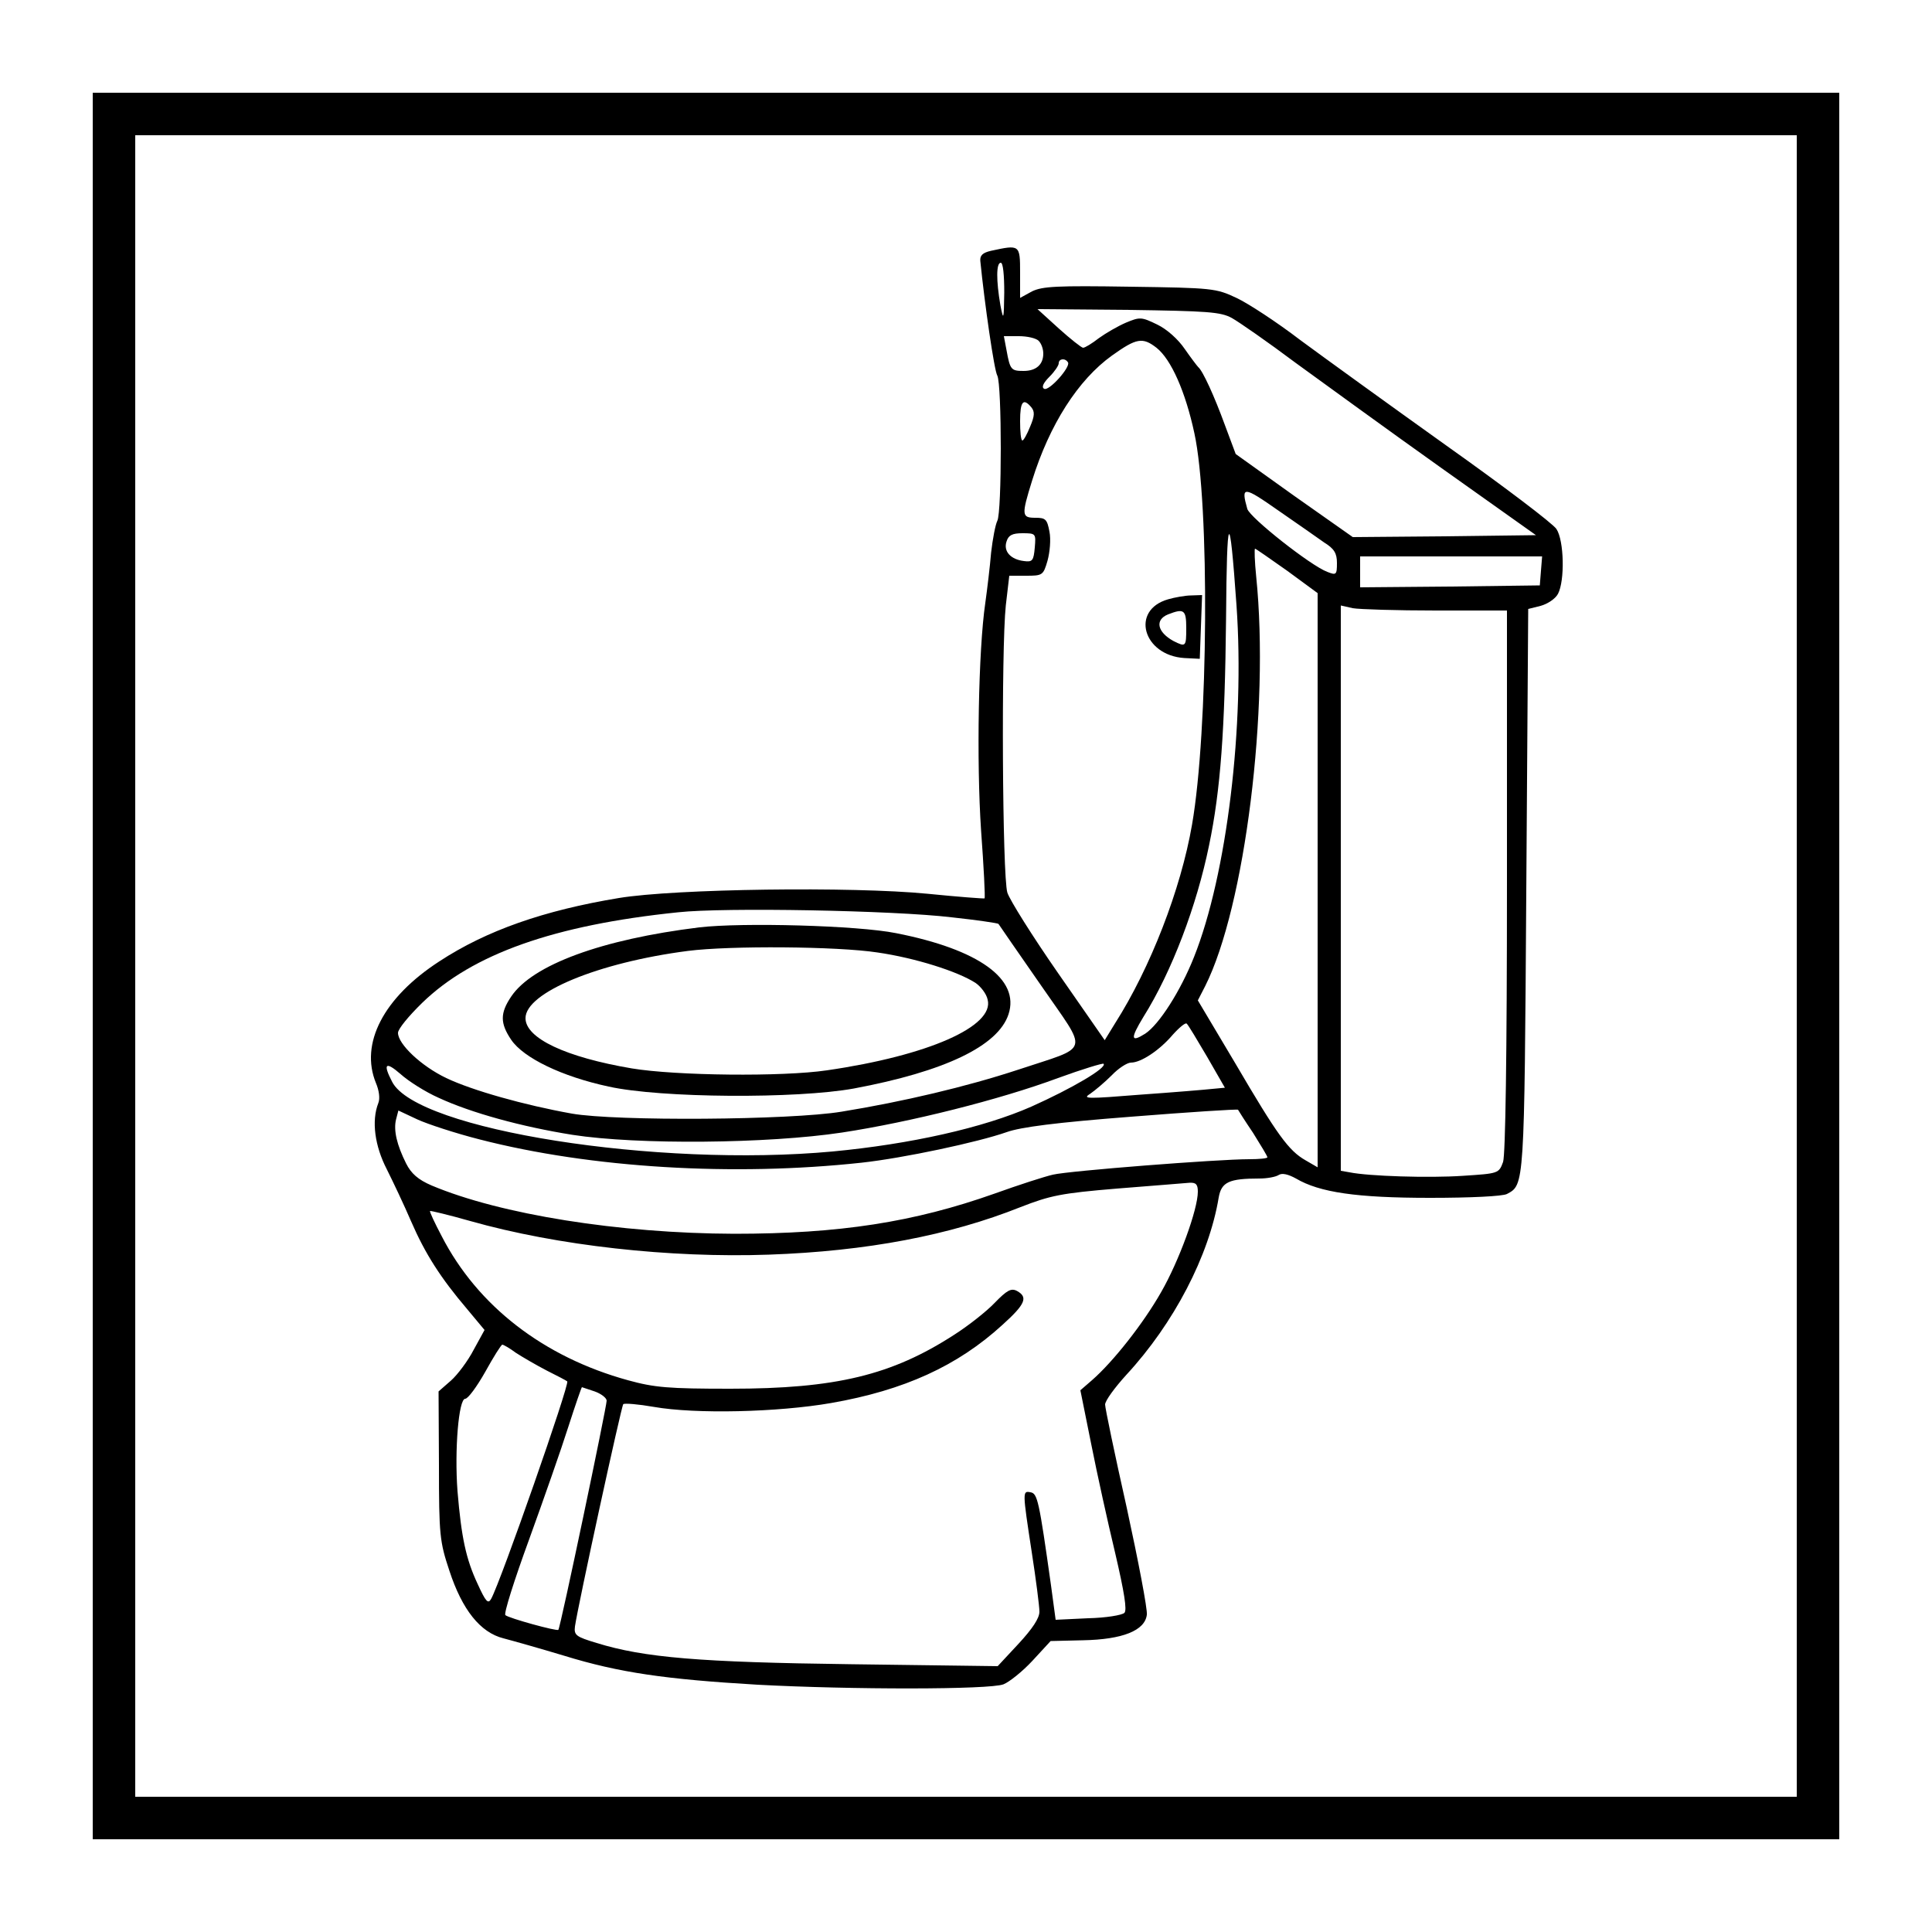
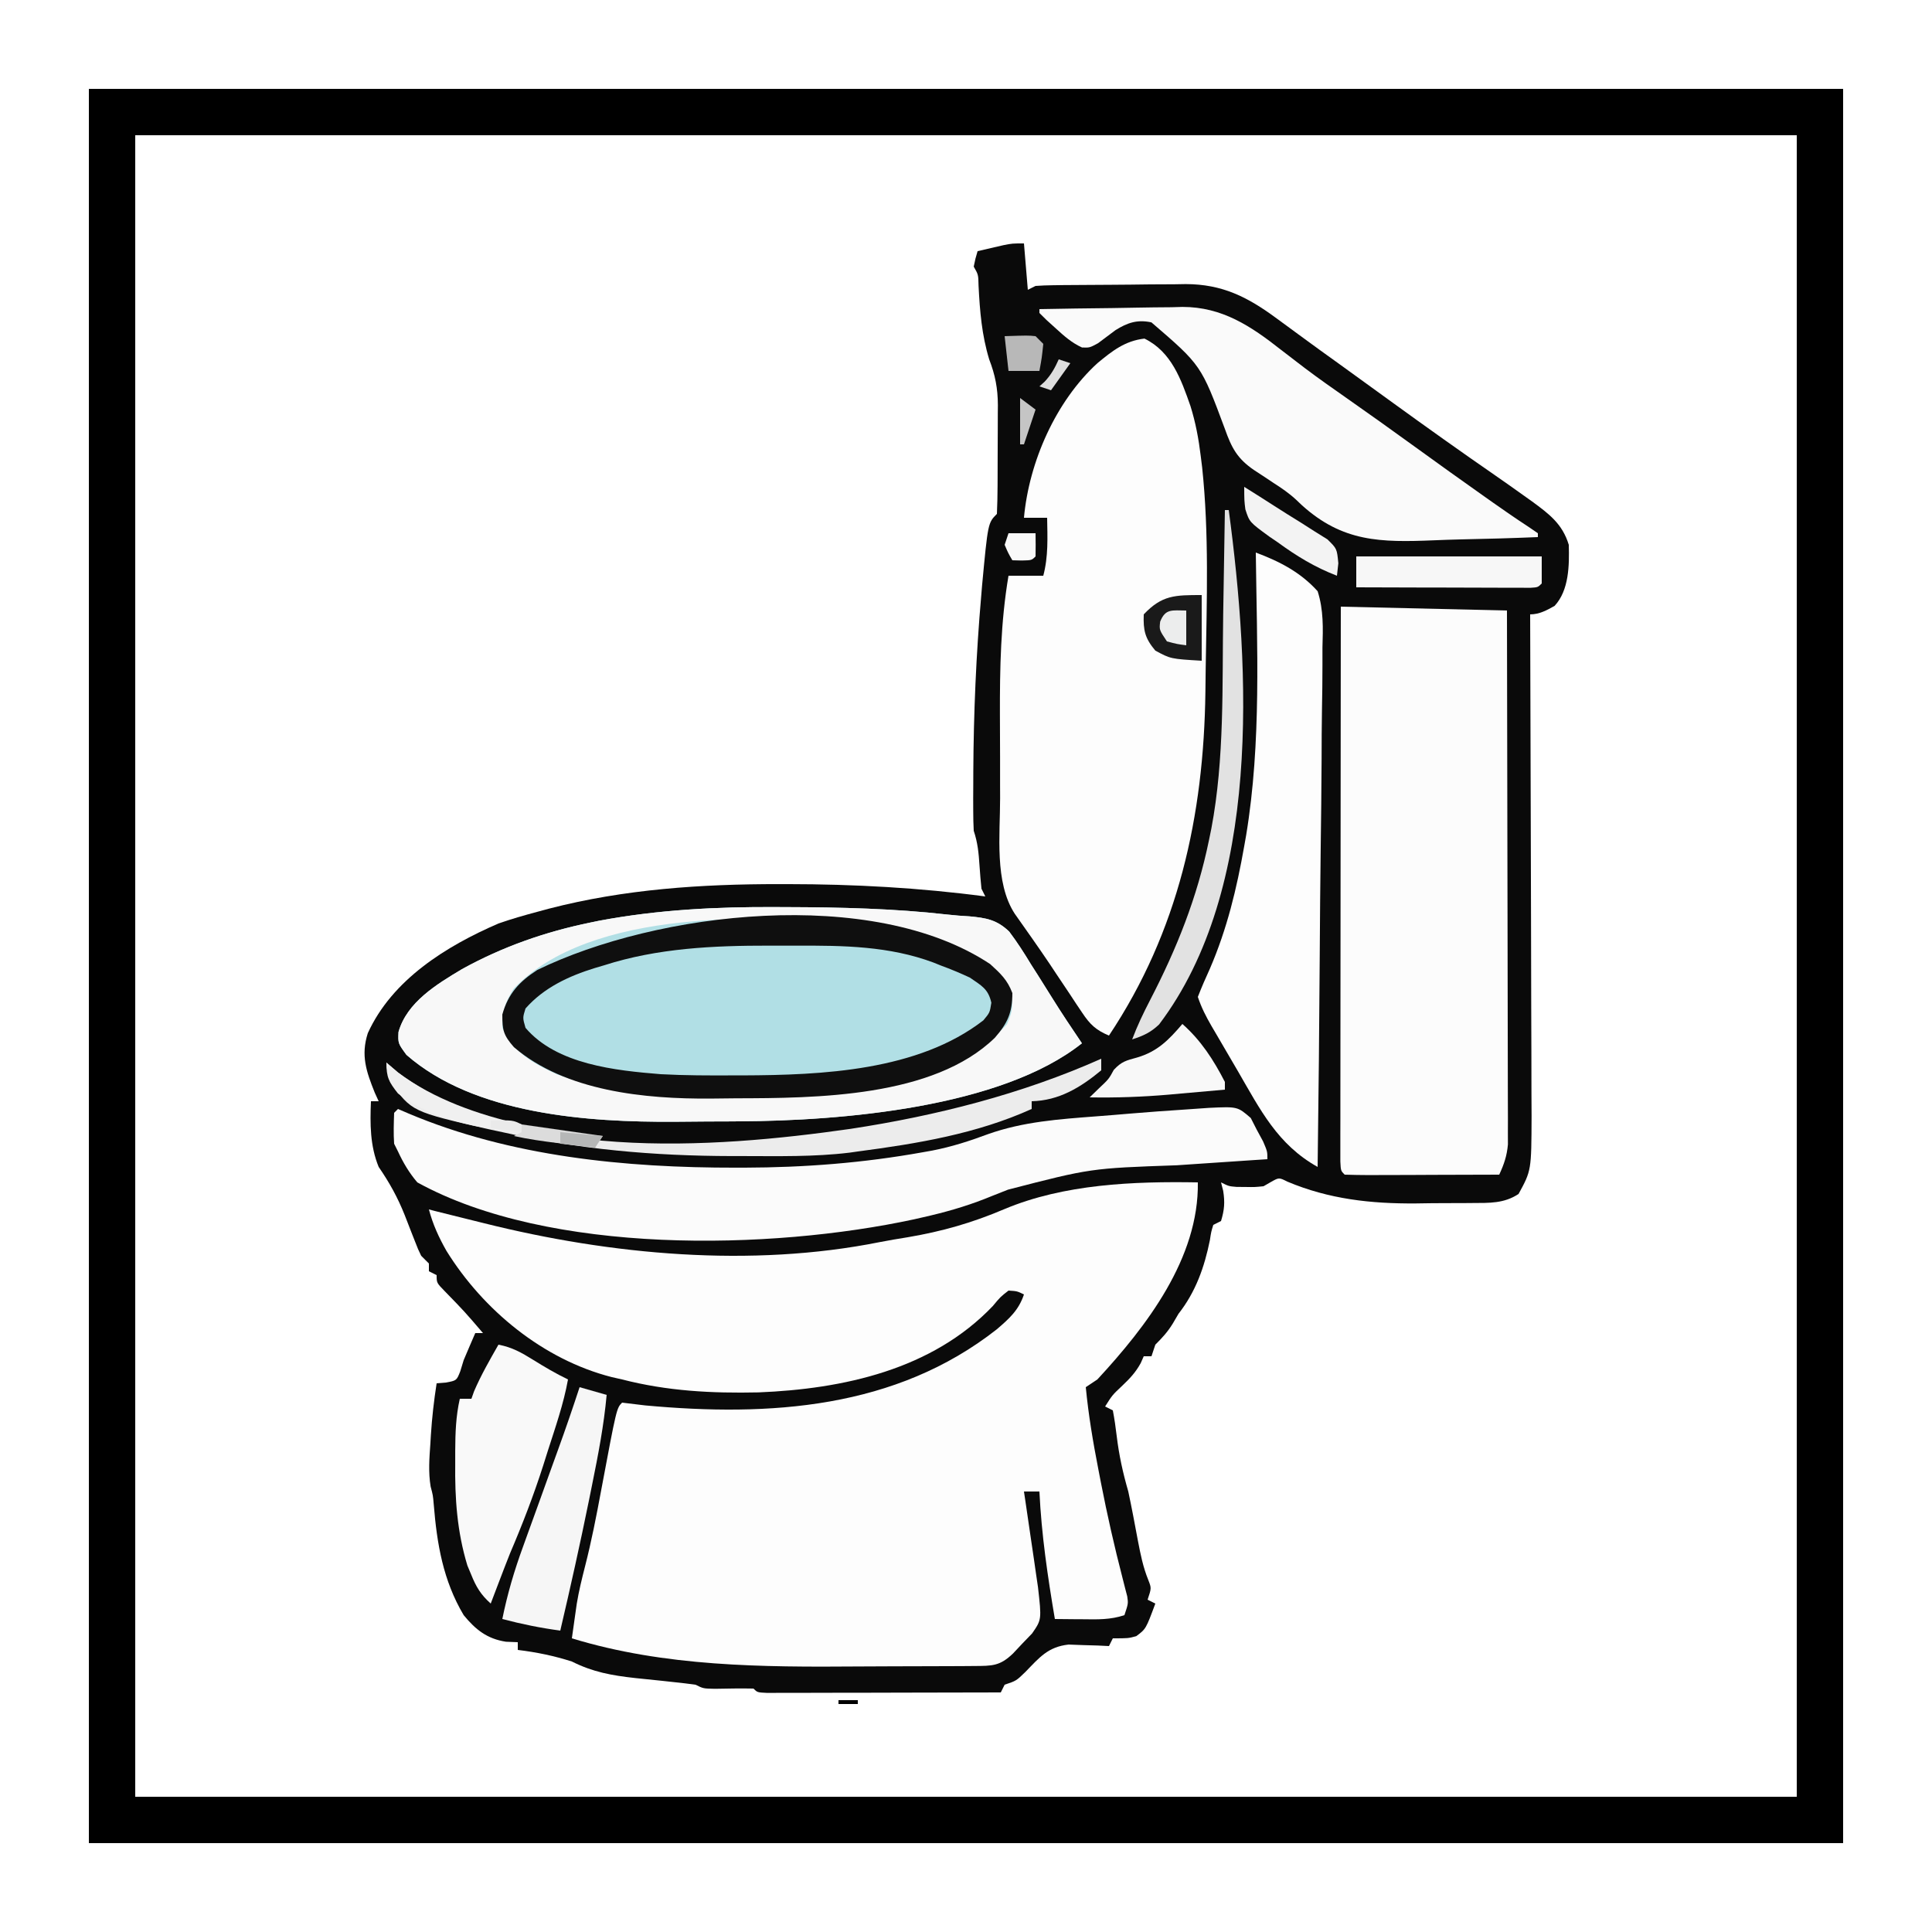
- <svg xmlns="http://www.w3.org/2000/svg" version="1.0" width="500pt" height="500pt" viewBox="0 0 500 500" preserveAspectRatio="xMidYMid meet">
-   <g transform="translate(0,500) scale(0.1,-0.1)" fill="#000000" stroke="none">
-     <path d="M240 2500 l0 -2260 2260 0 2260 0 0 2260 0 2260 -2260 0 -2260 0 0 -2260z m4410 0 l0 -2150 -2150 0 -2150 0 0 2150 0 2150 2150 0 2150 0 0 -2150z" />
-     <path d="M2565 4351 c-22 -5 -29 -12 -28 -26 11 -110 36 -284 44 -297 12 -23 12 -354 0 -376 -5 -10 -12 -47 -16 -82 -3 -36 -10 -94 -15 -130 -18 -122 -23 -411 -11 -589 7 -95 11 -174 9 -176 -2 -1 -68 4 -148 12 -194 19 -652 13 -798 -11 -194 -32 -343 -84 -465 -164 -145 -94 -206 -213 -164 -315 8 -19 11 -40 6 -52 -18 -46 -9 -111 22 -171 16 -32 45 -93 63 -135 36 -83 76 -146 145 -227 l45 -54 -28 -51 c-15 -29 -42 -65 -59 -80 l-32 -28 1 -192 c0 -180 2 -197 27 -272 33 -101 80 -160 140 -175 23 -6 94 -26 157 -45 143 -44 263 -61 500 -75 243 -13 601 -13 637 1 15 6 49 33 75 61 l47 51 84 2 c102 2 160 25 165 66 2 14 -22 139 -52 277 -31 138 -56 258 -56 267 0 10 25 44 55 77 123 133 214 308 239 459 7 40 27 49 105 49 20 0 42 4 50 9 9 6 25 2 45 -9 61 -36 157 -50 347 -50 104 0 188 4 199 10 45 24 45 18 50 784 l5 730 32 8 c18 5 38 18 45 31 18 34 16 138 -4 168 -9 14 -137 111 -285 216 -147 105 -317 228 -378 273 -60 46 -135 95 -165 109 -53 25 -62 26 -276 29 -189 3 -226 1 -253 -12 l-31 -17 0 66 c0 72 -1 72 -75 56z m34 -108 c-1 -72 -2 -74 -10 -33 -11 64 -11 110 1 110 6 0 9 -32 9 -77z m589 -66 c18 -10 93 -62 165 -116 73 -53 242 -176 377 -272 l245 -174 -237 -3 -237 -2 -152 107 -151 108 -28 75 c-27 74 -57 140 -69 150 -3 3 -19 24 -35 47 -17 25 -46 51 -71 63 -41 20 -45 20 -81 5 -21 -9 -52 -27 -70 -40 -18 -14 -36 -25 -41 -25 -4 0 -33 23 -63 50 l-55 50 235 -2 c204 -3 239 -5 268 -21z m-500 -59 c7 -7 12 -21 12 -33 0 -29 -19 -45 -51 -45 -32 0 -35 3 -44 53 l-7 37 39 0 c21 0 44 -5 51 -12z m305 -18 c38 -30 75 -114 98 -221 40 -183 36 -772 -6 -1013 -29 -168 -108 -371 -199 -514 l-27 -44 -121 174 c-66 95 -125 189 -131 208 -13 42 -16 630 -4 743 l9 77 43 0 c43 0 45 1 56 39 6 22 9 55 5 75 -6 32 -10 36 -36 36 -36 0 -37 6 -9 96 45 145 119 261 207 324 63 45 79 48 115 20z m-229 -38 c7 -12 -50 -76 -62 -68 -7 4 -2 15 14 31 13 13 24 29 24 35 0 12 17 14 24 2z m-95 -116 c9 -11 9 -22 -3 -50 -8 -20 -17 -36 -20 -36 -4 0 -6 23 -6 50 0 51 8 61 29 36z m758 -350 c26 -16 33 -28 33 -53 0 -31 -2 -32 -25 -23 -43 16 -200 140 -207 163 -17 60 -10 59 80 -4 48 -33 102 -71 119 -83z m-227 -162 c22 -312 -25 -698 -110 -911 -35 -88 -90 -174 -126 -198 -38 -24 -39 -13 -5 43 74 118 138 288 170 444 30 144 41 300 44 586 2 282 9 291 27 36z m-522 149 c-3 -34 -6 -38 -28 -35 -34 4 -54 25 -45 51 5 16 15 21 41 21 35 0 35 -1 32 -37z m653 -60 l79 -58 0 -743 0 -743 -31 18 c-44 25 -73 65 -182 251 l-97 163 19 37 c103 205 167 718 132 1060 -4 39 -5 72 -3 72 2 0 39 -26 83 -57z m657 0 l-3 -38 -232 -3 -233 -2 0 40 0 40 236 0 235 0 -3 -37z m-272 -103 l184 0 0 -699 c0 -460 -4 -708 -10 -728 -11 -30 -12 -30 -104 -36 -88 -6 -244 -1 -293 9 l-23 4 0 731 0 732 31 -7 c17 -3 114 -6 215 -6z m-1253 -794 c65 -7 119 -15 121 -17 1 -2 51 -74 110 -159 124 -180 131 -155 -61 -219 -131 -43 -295 -82 -455 -108 -133 -22 -584 -25 -698 -5 -123 22 -258 60 -325 92 -65 31 -125 88 -125 117 0 10 28 44 63 78 130 126 341 201 662 234 118 13 558 5 708 -13z m661 -361 l46 -80 -32 -3 c-18 -2 -102 -9 -187 -15 -137 -11 -151 -11 -130 2 13 9 38 30 56 48 17 18 40 33 50 33 26 0 74 32 108 72 17 19 33 32 36 29 4 -3 27 -42 53 -86z m-1989 -106 c84 -39 215 -75 347 -96 168 -26 505 -23 697 6 177 27 408 85 559 141 63 23 116 39 118 37 10 -10 -82 -64 -187 -111 -125 -55 -313 -97 -514 -116 -454 -42 -1076 56 -1140 180 -25 48 -17 54 22 20 20 -18 64 -46 98 -61z m107 -108 c288 -74 656 -96 988 -60 109 12 301 53 375 79 36 13 128 25 323 40 151 12 275 20 276 18 1 -2 18 -29 39 -60 20 -32 37 -60 37 -63 0 -3 -21 -5 -47 -5 -81 0 -466 -30 -508 -40 -22 -5 -90 -27 -151 -49 -209 -74 -401 -104 -674 -104 -298 1 -605 50 -783 125 -35 15 -53 31 -66 57 -24 48 -33 86 -26 114 l6 23 49 -23 c26 -12 99 -36 162 -52z m1858 -135 c0 -46 -49 -180 -95 -260 -46 -81 -124 -180 -179 -228 l-30 -26 28 -139 c15 -76 43 -203 62 -282 24 -103 31 -148 24 -155 -6 -6 -48 -13 -94 -14 l-84 -4 -12 89 c-31 220 -35 238 -53 241 -21 4 -21 3 3 -154 11 -71 20 -141 20 -155 0 -17 -18 -44 -54 -83 l-54 -58 -379 5 c-392 5 -536 17 -659 55 -53 16 -59 20 -56 43 8 55 120 570 125 575 3 3 39 0 79 -7 108 -19 321 -14 459 10 189 33 327 96 443 202 60 54 67 72 38 88 -15 8 -26 2 -58 -31 -21 -22 -68 -59 -104 -82 -162 -105 -307 -140 -580 -140 -160 0 -196 3 -265 22 -218 60 -389 192 -482 373 -18 34 -32 64 -30 65 1 1 48 -10 104 -26 226 -64 517 -96 773 -87 254 9 468 50 651 123 77 30 105 36 250 48 90 7 174 14 187 15 17 1 22 -4 22 -23z m-1765 -417 c17 -11 53 -32 80 -46 28 -14 51 -26 53 -28 7 -6 -172 -518 -197 -563 -8 -14 -14 -7 -35 39 -30 64 -42 120 -52 240 -8 107 3 239 20 239 7 0 30 31 52 70 21 38 41 70 44 70 3 0 19 -9 35 -21z m204 -100 c17 -6 31 -17 31 -24 0 -16 -120 -589 -125 -593 -4 -4 -128 30 -137 38 -5 3 23 91 61 195 38 105 84 236 102 293 18 56 34 102 35 102 0 0 15 -5 33 -11z" />
-     <path d="M3023 3449 c-98 -28 -65 -145 42 -152 l40 -2 3 83 3 82 -28 -1 c-15 0 -43 -5 -60 -10z m47 -74 c0 -49 -1 -50 -33 -34 -42 23 -49 55 -14 69 41 16 47 12 47 -35z" />
-     <path d="M1810 2600 c-253 -31 -432 -97 -487 -179 -29 -43 -29 -69 0 -112 32 -47 131 -95 252 -121 135 -30 487 -32 635 -5 235 44 373 110 400 192 30 91 -77 168 -291 210 -99 20 -398 28 -509 15z m461 -65 c97 -14 208 -49 254 -79 13 -9 28 -28 31 -43 18 -69 -154 -145 -416 -183 -115 -17 -391 -14 -505 5 -171 29 -275 78 -275 130 0 66 188 144 420 174 109 14 387 12 491 -4z" />
-   </g>
+ <svg xmlns="http://www.w3.org/2000/svg" version="1.1" width="500" height="500">
+   <path d="M0 0 C0.33 3.96 0.66 7.92 1 12 C1.66 11.67 2.32 11.34 3 11 C4.46 10.89 5.93 10.84 7.4 10.82 C8.31 10.81 9.22 10.8 10.16 10.78 C11.65 10.77 11.65 10.77 13.16 10.76 C14.18 10.75 15.2 10.75 16.25 10.74 C18.41 10.72 20.57 10.71 22.74 10.7 C26.03 10.69 29.31 10.64 32.6 10.6 C34.7 10.59 36.81 10.58 38.91 10.57 C39.89 10.56 40.86 10.54 41.87 10.52 C51.35 10.55 57.88 13.85 65.44 19.44 C66.65 20.33 67.86 21.21 69.07 22.1 C69.71 22.57 70.34 23.04 71 23.52 C74.56 26.15 78.16 28.73 81.75 31.31 C86.32 34.61 90.88 37.92 95.45 41.23 C104.24 47.6 113.08 53.9 122.01 60.07 C124.36 61.69 126.68 63.34 129 65 C129.82 65.58 130.64 66.16 131.48 66.76 C135.9 70.01 139.35 72.56 141 78 C141.15 83.27 141.08 89.76 137.33 93.8 C135.34 94.93 133.36 96 131 96 C131 96.71 131.01 97.42 131.01 98.16 C131.07 115.52 131.12 132.88 131.16 150.24 C131.17 158.64 131.19 167.04 131.23 175.43 C131.26 182.75 131.28 190.07 131.28 197.39 C131.29 201.27 131.3 205.14 131.32 209.02 C131.34 212.67 131.34 216.32 131.34 219.97 C131.34 221.94 131.36 223.91 131.37 225.87 C131.32 239.92 131.32 239.92 128 246 C124.25 248.48 120.44 248.32 116.08 248.34 C114.91 248.35 114.91 248.35 113.72 248.36 C112.07 248.37 110.42 248.37 108.77 248.37 C106.3 248.37 103.83 248.41 101.36 248.45 C89.8 248.53 78.97 247.35 68.18 242.81 C66.01 241.72 66.01 241.72 63.98 242.86 C63.32 243.24 62.67 243.61 62 244 C59.71 244.23 59.71 244.23 57.38 244.19 C56.6 244.18 55.82 244.17 55.02 244.17 C53 244 53 244 51 243 C51.19 243.72 51.37 244.44 51.56 245.19 C52.03 248.16 51.88 250.13 51 253 C50.34 253.33 49.68 253.66 49 254 C48.45 255.78 48.45 255.78 48.12 257.94 C46.71 264.94 44.43 271.36 40 277 C39.5 277.85 39.01 278.69 38.5 279.56 C37.15 281.75 35.8 283.2 34 285 C33.67 285.99 33.34 286.98 33 288 C32.34 288 31.68 288 31 288 C30.74 288.59 30.49 289.17 30.22 289.77 C28.89 292.19 27.43 293.73 25.44 295.62 C22.86 298.05 22.86 298.05 21 301 C21.66 301.33 22.32 301.66 23 302 C23.42 304.19 23.74 306.41 24 308.62 C24.6 313.62 25.6 318.17 27 323 C27.91 327.25 28.7 331.52 29.5 335.79 C30.18 339.33 30.83 342.58 32.19 345.93 C33 348 33 348 32 351 C32.66 351.33 33.32 351.66 34 352 C31.56 358.58 31.56 358.58 29.06 360.44 C27 361 27 361 23 361 C22.67 361.66 22.34 362.32 22 363 C21.05 362.95 20.09 362.91 19.11 362.86 C17.86 362.82 16.6 362.79 15.31 362.75 C14.07 362.7 12.83 362.66 11.55 362.61 C6.2 363.2 4.01 365.96 0.38 369.69 C-2 372 -2 372 -5 373 C-5.33 373.66 -5.66 374.32 -6 375 C-14.2 375.02 -22.39 375.04 -30.59 375.05 C-34.4 375.06 -38.2 375.06 -42.01 375.08 C-45.68 375.09 -49.35 375.09 -53.02 375.09 C-54.42 375.1 -55.82 375.1 -57.23 375.11 C-59.19 375.11 -61.14 375.11 -63.1 375.11 C-64.22 375.12 -65.34 375.12 -66.49 375.12 C-69 375 -69 375 -70 374 C-73.34 373.93 -76.66 374 -80 374.06 C-83 374 -83 374 -85 373 C-86.8 372.75 -88.61 372.54 -90.42 372.35 C-92.05 372.17 -92.05 372.17 -93.72 371.99 C-96.01 371.75 -98.3 371.51 -100.6 371.28 C-106.65 370.61 -111.55 369.74 -117 367 C-121.65 365.51 -126.15 364.59 -131 364 C-131 363.34 -131 362.68 -131 362 C-132.01 361.96 -133.02 361.92 -134.06 361.88 C-138.94 361.13 -141.91 358.76 -145 355 C-150.33 346.03 -151.92 336.57 -152.75 326.32 C-152.95 323.99 -152.95 323.99 -153.55 321.73 C-154.17 317.99 -153.89 314.38 -153.62 310.62 C-153.58 309.9 -153.54 309.17 -153.49 308.41 C-153.2 303.9 -152.7 299.47 -152 295 C-150.82 294.91 -150.82 294.91 -149.62 294.81 C-146.83 294.29 -146.83 294.29 -145.88 291.88 C-145.59 290.93 -145.3 289.98 -145 289 C-144.47 287.72 -143.93 286.45 -143.38 285.19 C-142.69 283.61 -142.69 283.61 -142 282 C-141.34 282 -140.68 282 -140 282 C-144.8 276.4 -144.8 276.4 -149.94 271.12 C-152 269 -152 269 -152 267 C-152.66 266.67 -153.32 266.34 -154 266 C-154 265.34 -154 264.68 -154 264 C-154.66 263.34 -155.32 262.68 -156 262 C-156.81 260.31 -156.81 260.31 -157.59 258.3 C-157.88 257.56 -158.17 256.83 -158.47 256.07 C-159.07 254.54 -159.66 253.01 -160.26 251.47 C-162.08 246.9 -164.2 243.07 -167 239 C-169.25 233.52 -169.24 227.84 -169 222 C-168.34 222 -167.68 222 -167 222 C-167.34 221.26 -167.67 220.52 -168.02 219.76 C-170.21 214.3 -171.66 210.12 -169.81 204.38 C-163.51 190.54 -149.55 181.86 -136 176 C-132.64 174.82 -129.25 173.86 -125.81 172.94 C-124.86 172.68 -123.91 172.42 -122.93 172.16 C-103.43 167.11 -83.45 165.79 -63.38 165.81 C-62.24 165.81 -62.24 165.81 -61.09 165.81 C-43.99 165.82 -26.96 166.75 -10 169 C-10.33 168.34 -10.66 167.68 -11 167 C-11.2 165.02 -11.37 163.04 -11.5 161.06 C-11.72 157.77 -11.95 155.14 -13 152 C-13.09 150.28 -13.13 148.55 -13.13 146.83 C-13.13 145.78 -13.14 144.74 -13.14 143.66 C-13.13 141.97 -13.13 141.97 -13.12 140.25 C-13.12 139.09 -13.12 137.92 -13.11 136.72 C-13.03 121.5 -12.38 106.35 -11.06 91.19 C-10.99 90.31 -10.91 89.43 -10.84 88.53 C-9.32 72.32 -9.32 72.32 -7 70 C-6.89 67.55 -6.84 65.13 -6.83 62.68 C-6.83 61.94 -6.83 61.2 -6.82 60.44 C-6.82 58.87 -6.81 57.3 -6.81 55.73 C-6.81 53.34 -6.79 50.95 -6.78 48.56 C-6.77 47.04 -6.77 45.51 -6.77 43.99 C-6.76 42.92 -6.76 42.92 -6.75 41.84 C-6.77 37.5 -7.44 34.04 -9 30 C-10.92 23.66 -11.41 17.59 -11.75 10.98 C-11.81 8.07 -11.81 8.07 -13 6 C-12.56 3.88 -12.56 3.88 -12 2 C-10.56 1.66 -9.13 1.33 -7.69 1 C-6.89 0.81 -6.09 0.63 -5.26 0.44 C-3 0 -3 0 0 0 Z " fill="#0A0A0A" transform="translate(265,63)" />
+   <path d="M0 0 C149.82 0 299.64 0 454 0 C454 149.82 454 299.64 454 454 C304.18 454 154.36 454 0 454 C0 304.18 0 154.36 0 0 Z M12 12 C12 153.9 12 295.8 12 442 C153.9 442 295.8 442 442 442 C442 300.1 442 158.2 442 12 C300.1 12 158.2 12 12 12 Z " fill="#000000" transform="translate(23,23)" />
+   <path d="M0 0 C0.29 19.62 -13.28 37.25 -26 51 C-26.99 51.66 -27.98 52.32 -29 53 C-28.31 60.18 -27.13 67.18 -25.75 74.25 C-25.53 75.38 -25.32 76.51 -25.09 77.67 C-23.46 86.04 -21.58 94.33 -19.44 102.59 C-19.23 103.39 -19.03 104.2 -18.82 105.03 C-18.55 106.08 -18.55 106.08 -18.27 107.14 C-18 109 -18 109 -19 112 C-22.62 113.21 -25.93 113.11 -29.69 113.06 C-30.39 113.06 -31.09 113.05 -31.81 113.05 C-33.54 113.04 -35.27 113.02 -37 113 C-38.86 102 -40.47 91.16 -41 80 C-42.32 80 -43.64 80 -45 80 C-44.88 80.82 -44.76 81.63 -44.63 82.48 C-44.18 85.53 -43.74 88.58 -43.29 91.63 C-43 93.6 -42.71 95.56 -42.42 97.52 C-42.24 98.76 -42.06 100.01 -41.88 101.29 C-41.71 102.43 -41.54 103.57 -41.37 104.75 C-40.42 113.16 -40.42 113.16 -42.9 116.74 C-44.12 118.01 -44.12 118.01 -45.38 119.31 C-46.59 120.61 -46.59 120.61 -47.84 121.93 C-51.24 125.19 -53.21 125.13 -57.84 125.16 C-59.07 125.17 -60.3 125.18 -61.57 125.19 C-62.93 125.2 -64.29 125.2 -65.65 125.2 C-66.34 125.21 -67.03 125.21 -67.74 125.21 C-71.43 125.23 -75.12 125.24 -78.81 125.24 C-81.81 125.24 -84.8 125.26 -87.8 125.28 C-112.7 125.47 -137.97 125.35 -162 118 C-161.74 116.08 -161.46 114.17 -161.19 112.25 C-161.04 111.18 -160.89 110.12 -160.73 109.02 C-160.19 105.75 -159.41 102.58 -158.59 99.37 C-156.93 92.9 -155.66 86.38 -154.44 79.81 C-150.43 58.43 -150.43 58.43 -149 57 C-147.01 57.24 -145.02 57.48 -143.03 57.72 C-110.8 60.69 -78.19 58.6 -52 38 C-48.81 35.26 -46.36 33.08 -45 29 C-46.78 28.14 -46.78 28.14 -49 28 C-51.1 29.64 -51.1 29.64 -53.06 32 C-68.75 48.46 -91.72 53.46 -113.7 54.35 C-125.79 54.61 -137.27 54.02 -149 51 C-149.9 50.8 -150.8 50.59 -151.73 50.38 C-169.39 45.86 -184.94 33.07 -194.44 17.75 C-196.42 14.27 -197.97 10.9 -199 7 C-198.39 7.16 -197.78 7.32 -197.15 7.48 C-194.47 8.16 -191.79 8.83 -189.11 9.48 C-187.63 9.85 -186.15 10.21 -184.68 10.58 C-151.96 18.76 -115.64 22.13 -82.29 15.45 C-79.88 14.98 -77.47 14.58 -75.04 14.19 C-66.2 12.69 -58.37 10.46 -50.12 6.94 C-34.62 0.42 -16.65 -0.29 0 0 Z " fill="#FDFDFD" transform="translate(310,306)" />
+   <path d="M0 0 C0.84 0 1.67 0 2.53 0.01 C16.45 0.05 30.38 0.37 44.22 1.94 C46.11 2.15 48 2.3 49.9 2.4 C54.21 2.8 56.98 3.28 60.17 6.33 C62.24 9.07 64.04 11.87 65.81 14.81 C66.43 15.78 67.04 16.74 67.68 17.74 C68.89 19.64 70.09 21.55 71.28 23.48 C73.76 27.47 76.37 31.36 79 35.25 C57.99 51.96 16.58 55.32 -9.68 55.45 C-10.57 55.46 -11.47 55.46 -12.39 55.47 C-14.27 55.48 -16.15 55.49 -18.03 55.49 C-20.83 55.5 -23.64 55.53 -26.45 55.56 C-48.76 55.69 -78.1 53.73 -95.81 38.25 C-98 35.25 -98 35.25 -97.87 32.34 C-95.7 24.62 -87.99 19.98 -81.44 16.06 C-70.9 10.25 -59.96 6.42 -48.19 4 C-47.09 3.77 -47.09 3.77 -45.97 3.54 C-30.76 0.68 -15.44 -0.1 0 0 Z " fill="#B1DFE5" transform="translate(201,234.75)" />
+   <path d="M0 0 C6.97 3.41 9.48 10.53 11.91 17.48 C13.24 21.75 14.02 25.94 14.56 30.38 C14.75 31.85 14.75 31.85 14.93 33.36 C16.74 50.46 16.12 67.81 15.85 84.97 C15.82 87.14 15.79 89.32 15.77 91.49 C15.35 123.52 8.78 153.42 -9.19 180.38 C-12.55 178.97 -14.1 177.5 -16.11 174.48 C-16.63 173.7 -17.16 172.91 -17.71 172.1 C-18.26 171.26 -18.81 170.43 -19.38 169.56 C-20.53 167.84 -21.68 166.11 -22.84 164.39 C-23.41 163.54 -23.97 162.69 -24.55 161.81 C-27.49 157.44 -30.54 153.15 -33.58 148.84 C-38.87 140.72 -37.35 128.31 -37.36 118.95 C-37.36 117.81 -37.36 116.67 -37.37 115.49 C-37.37 113.08 -37.37 110.68 -37.37 108.28 C-37.37 104.65 -37.39 101.02 -37.41 97.39 C-37.44 85.23 -37.22 73.39 -35.19 61.38 C-32.22 61.38 -29.25 61.38 -26.19 61.38 C-24.86 56.41 -25.1 51.46 -25.19 46.38 C-27.17 46.38 -29.15 46.38 -31.19 46.38 C-29.87 31.9 -22.97 16.25 -12.19 6.38 C-8.33 3.18 -5.05 0.59 0 0 Z " fill="#FDFDFD" transform="translate(296.1875,87.625)" />
+   <path d="M0 0 C14.19 0.33 28.38 0.66 43 1 C43.05 19.3 43.08 37.6 43.1 55.89 C43.11 64.39 43.13 72.89 43.15 81.38 C43.17 88.79 43.18 96.19 43.19 103.6 C43.19 107.52 43.2 111.44 43.21 115.36 C43.23 119.05 43.23 122.74 43.23 126.43 C43.23 128.43 43.24 130.43 43.25 132.43 C43.25 133.62 43.24 134.82 43.24 136.05 C43.24 137.08 43.24 138.12 43.25 139.18 C42.99 142.14 42.24 144.32 41 147 C35.32 147.02 29.64 147.04 23.97 147.05 C22.03 147.06 20.1 147.07 18.17 147.08 C15.39 147.09 12.62 147.09 9.85 147.1 C8.54 147.11 8.54 147.11 7.21 147.11 C5.14 147.11 3.07 147.06 1 147 C0 146 0 146 -0.12 143.6 C-0.12 142.52 -0.12 141.45 -0.12 140.34 C-0.12 139.11 -0.12 137.88 -0.12 136.61 C-0.12 135.23 -0.12 133.86 -0.11 132.48 C-0.11 131.05 -0.11 129.61 -0.11 128.17 C-0.11 124.25 -0.11 120.33 -0.1 116.42 C-0.1 112.33 -0.09 108.24 -0.09 104.15 C-0.09 96.4 -0.08 88.65 -0.07 80.9 C-0.06 72.08 -0.06 63.26 -0.05 54.44 C-0.04 36.3 -0.02 18.15 0 0 Z " fill="#FCFCFC" transform="translate(347,157)" />
+   <path d="M0 0 C0.9 0.39 1.79 0.77 2.72 1.17 C29.21 12.35 58.88 15.23 87.44 15.19 C88.14 15.19 88.84 15.19 89.56 15.19 C105.24 15.15 120.44 13.97 135.88 11.19 C136.67 11.05 137.47 10.91 138.29 10.76 C143.32 9.78 147.91 8.3 152.71 6.51 C161.81 3.28 171.13 2.64 180.7 1.91 C183.69 1.69 186.69 1.43 189.68 1.18 C194.33 0.79 198.97 0.45 203.63 0.15 C205.72 0.02 207.82 -0.14 209.92 -0.29 C217.27 -0.63 217.27 -0.63 220.7 2.34 C221.21 3.34 221.72 4.34 222.25 5.38 C223.06 6.87 223.06 6.87 223.89 8.4 C225 11 225 11 225 13 C223.78 13.08 222.56 13.16 221.31 13.24 C216.71 13.55 212.11 13.86 207.51 14.17 C205.53 14.31 203.55 14.44 201.58 14.57 C179.25 15.35 179.25 15.35 157.88 20.88 C156.53 21.42 155.18 21.95 153.83 22.48 C153.18 22.74 152.53 23 151.86 23.27 C146.68 25.3 141.42 26.78 136 28 C135.2 28.18 134.39 28.37 133.56 28.56 C96.42 36.57 39.21 37.84 5 19 C2.88 16.5 1.38 13.97 0 11 C-0.33 10.34 -0.66 9.68 -1 9 C-1.19 6.31 -1.09 3.7 -1 1 C-0.67 0.67 -0.34 0.34 0 0 Z " fill="#FBFBFB" transform="translate(103,287)" />
+   <path d="M0 0 C6.16 2.3 11.54 5.07 16 10 C17.55 14.84 17.4 19.56 17.25 24.59 C17.25 26.06 17.25 27.52 17.25 28.99 C17.26 32.96 17.19 36.93 17.12 40.9 C17.05 45.05 17.04 49.21 17.03 53.36 C16.99 61.22 16.9 69.08 16.79 76.94 C16.67 85.89 16.61 94.84 16.55 103.79 C16.44 122.19 16.25 140.6 16 159 C5.63 153.2 1.19 144.26 -4.66 134.17 C-5.82 132.17 -6.99 130.18 -8.16 128.18 C-8.91 126.91 -9.65 125.63 -10.39 124.36 C-10.74 123.76 -11.09 123.17 -11.45 122.56 C-12.9 120.05 -14.08 117.76 -15 115 C-14.03 112.5 -12.99 110.12 -11.88 107.69 C-7.44 97.41 -4.94 87 -3 76 C-2.83 75.07 -2.67 74.13 -2.5 73.17 C1.49 49.06 0.29 24.34 0 0 Z " fill="#FDFDFD" transform="translate(325,143)" />
+   <path d="M0 0 C0.84 0 1.67 0 2.53 0.01 C16.45 0.05 30.38 0.37 44.22 1.94 C46.11 2.15 48 2.3 49.9 2.4 C54.21 2.8 56.98 3.28 60.17 6.33 C62.24 9.07 64.04 11.87 65.81 14.81 C66.43 15.78 67.04 16.74 67.68 17.74 C68.89 19.64 70.09 21.55 71.28 23.48 C73.76 27.47 76.37 31.36 79 35.25 C57.99 51.96 16.58 55.32 -9.68 55.45 C-10.57 55.46 -11.47 55.46 -12.39 55.47 C-14.27 55.48 -16.15 55.49 -18.03 55.49 C-20.83 55.5 -23.64 55.53 -26.45 55.56 C-48.76 55.69 -78.1 53.73 -95.81 38.25 C-98 35.25 -98 35.25 -97.87 32.34 C-95.7 24.62 -87.99 19.98 -81.44 16.06 C-70.9 10.25 -59.96 6.42 -48.19 4 C-47.09 3.77 -47.09 3.77 -45.97 3.54 C-30.76 0.68 -15.44 -0.1 0 0 Z M-68.12 21.19 C-70.33 24.79 -71.08 27.02 -71 31.25 C-68.31 37.53 -62.97 40.47 -57 43.25 C-43.34 48.18 -29.57 49.58 -15.15 49.46 C-12.94 49.44 -10.72 49.44 -8.51 49.44 C2.76 49.41 13.86 49.06 24.88 46.5 C26.02 46.24 26.02 46.24 27.18 45.97 C39.14 43.12 51.19 39.75 59.62 30.31 C61.4 26.35 61.28 24.38 60 20.25 C51.63 9.66 36.28 6.57 23.55 4.79 C-2.66 1.82 -48.32 0.15 -68.12 21.19 Z " fill="#F8F8F8" transform="translate(201,234.75)" />
+   <path d="M0 0 C6.23 -0.12 12.45 -0.21 18.68 -0.27 C20.79 -0.3 22.91 -0.33 25.02 -0.38 C28.07 -0.44 31.13 -0.47 34.18 -0.49 C35.11 -0.51 36.05 -0.54 37.01 -0.57 C47.28 -0.57 54.72 4.38 62.56 10.56 C63.95 11.63 65.34 12.69 66.73 13.76 C67.79 14.57 67.79 14.57 68.86 15.39 C72.31 17.99 75.84 20.46 79.38 22.94 C85.28 27.08 91.16 31.26 97 35.5 C103.06 39.89 109.14 44.25 115.25 48.56 C115.94 49.05 116.63 49.54 117.34 50.04 C120.36 52.17 123.39 54.26 126.48 56.28 C127.31 56.85 128.14 57.41 129 58 C129 58.33 129 58.66 129 59 C122.3 59.28 115.6 59.47 108.89 59.6 C106.61 59.66 104.34 59.73 102.07 59.83 C88.3 60.4 78.47 60.27 67.94 50.76 C67.43 50.27 66.92 49.79 66.4 49.3 C64.6 47.63 62.65 46.3 60.58 44.98 C60.01 44.6 59.44 44.22 58.85 43.82 C57.74 43.08 56.63 42.35 55.51 41.63 C51.19 38.68 49.72 35.87 48 31 C41.86 14.5 41.86 14.5 28.99 3.43 C25.35 2.65 22.79 3.5 19.68 5.45 C18.18 6.57 16.68 7.69 15.18 8.82 C13 10 13 10 11.02 9.93 C8.32 8.69 6.44 7 4.25 5 C3.45 4.28 2.65 3.56 1.83 2.81 C1.22 2.21 0.62 1.62 0 1 C0 0.67 0 0.34 0 0 Z " fill="#FAFAFA" transform="translate(269,80)" />
+   <path d="M0 0 C2.71 2.47 4.45 4.07 5.75 7.5 C5.75 12.55 4.52 15.28 1.23 19.06 C-14.69 34.57 -45.19 34.69 -65.8 34.74 C-67.98 34.75 -70.16 34.78 -72.34 34.81 C-89.34 34.94 -109.91 32.93 -123.25 21.5 C-125.95 18.41 -126.25 17.17 -126.25 13.06 C-124.72 7.62 -121.83 4.52 -117.19 1.52 C-86.33 -13.53 -30.54 -20.27 0 0 Z M-99.88 0.31 C-100.68 0.55 -101.49 0.78 -102.32 1.03 C-109.04 3.1 -115.53 6.12 -120.25 11.5 C-121 13.91 -121 13.91 -120.25 16.5 C-112.18 26 -96.92 27.55 -85.25 28.5 C-79 28.84 -72.75 28.84 -66.5 28.81 C-65.66 28.81 -64.83 28.81 -63.96 28.81 C-43.54 28.73 -18.66 27.67 -1.75 14.56 C-0.09 12.57 -0.09 12.57 0.31 10 C-0.5 6.4 -2.24 5.59 -5.25 3.5 C-7.75 2.34 -10.17 1.32 -12.75 0.38 C-13.38 0.12 -14.01 -0.13 -14.66 -0.39 C-26.07 -4.66 -38.03 -4.82 -50.05 -4.76 C-52.42 -4.75 -54.78 -4.76 -57.15 -4.77 C-71.55 -4.79 -86.08 -4.13 -99.88 0.31 Z " fill="#0F0F0F" transform="translate(256.25,249.5)" />
+   <path d="M0 0 C3.49 0.65 6 2.07 9 3.94 C11.95 5.77 14.87 7.5 18 9 C16.85 15.36 14.72 21.42 12.75 27.56 C12.18 29.38 12.18 29.38 11.59 31.24 C9.1 39.01 6.21 46.5 3 54 C2.04 56.41 1.11 58.83 0.19 61.25 C-0.23 62.35 -0.65 63.45 -1.08 64.58 C-1.38 65.38 -1.69 66.18 -2 67 C-4.55 64.73 -5.8 62.66 -7.06 59.5 C-7.38 58.73 -7.7 57.95 -8.04 57.16 C-10.72 48.36 -11.3 39.78 -11.19 30.62 C-11.19 29.57 -11.19 28.52 -11.19 27.43 C-11.16 22.8 -11.03 18.54 -10 14 C-9.01 14 -8.02 14 -7 14 C-6.77 13.36 -6.55 12.72 -6.31 12.06 C-4.51 7.87 -2.26 3.96 0 0 Z " fill="#F9F9F9" transform="translate(129,348)" />
+   <path d="M0 0 C0 0.99 0 1.98 0 3 C-5.37 7.45 -10.95 10.84 -18 11 C-18 11.66 -18 12.32 -18 13 C-32.22 19.43 -47.63 21.98 -63 24 C-63.69 24.1 -64.38 24.2 -65.1 24.3 C-74.28 25.42 -83.58 25.2 -92.81 25.19 C-93.73 25.19 -94.65 25.19 -95.6 25.19 C-115.96 25.15 -135.11 23.46 -155 19 C-156.15 18.75 -157.31 18.5 -158.5 18.25 C-178.43 13.69 -178.43 13.69 -184 6 C-184.81 3.19 -184.81 3.19 -185 1 C-184.01 1.85 -183.02 2.69 -182 3.56 C-150.75 26.8 -101.05 23.33 -64.9 18.15 C-42.74 14.78 -20.52 9.15 0 0 Z " fill="#ECECEC" transform="translate(285,274)" />
+   <path d="M0 0 C2.31 0.66 4.62 1.32 7 2 C6.29 9.85 4.82 17.47 3.25 25.19 C2.98 26.51 2.72 27.84 2.45 29.16 C0.15 40.48 -2.36 51.75 -5 63 C-10.14 62.31 -14.99 61.32 -20 60 C-18.69 53.52 -16.9 47.46 -14.63 41.25 C-14.31 40.35 -13.98 39.45 -13.65 38.53 C-12.63 35.68 -11.59 32.84 -10.56 30 C-9.54 27.16 -8.51 24.31 -7.49 21.47 C-6.85 19.71 -6.21 17.95 -5.58 16.19 C-3.63 10.82 -1.78 5.43 0 0 Z " fill="#F6F6F6" transform="translate(150,359)" />
+   <path d="M0 0 C0.33 0 0.66 0 1 0 C6.53 41.32 9.58 97.99 -17.04 133.14 C-19.23 135.22 -21.14 136.08 -24 137 C-22.67 133.46 -21.08 130.14 -19.34 126.79 C-12.41 113.41 -7.16 100.24 -4.12 85.44 C-3.92 84.46 -3.72 83.48 -3.51 82.47 C-0.06 64.28 -0.72 45.37 -0.44 26.94 C-0.39 24.32 -0.35 21.7 -0.31 19.08 C-0.2 12.72 -0.1 6.36 0 0 Z " fill="#E2E2E2" transform="translate(317,132)" />
+   <path d="M0 0 C15.84 0 31.68 0 48 0 C48 2.31 48 4.62 48 7 C47 8 47 8 45.1 8.12 C44.26 8.12 43.43 8.12 42.57 8.11 C41.63 8.11 40.69 8.11 39.72 8.11 C38.7 8.11 37.67 8.1 36.62 8.1 C35.58 8.1 34.54 8.09 33.46 8.09 C30.12 8.09 26.78 8.08 23.44 8.06 C21.18 8.06 18.92 8.05 16.66 8.05 C11.11 8.04 5.55 8.02 0 8 C0 5.36 0 2.72 0 0 Z " fill="#F7F7F7" transform="translate(351,144)" />
+   <path d="M0 0 C4.82 4.26 8.06 9.29 11 15 C11 15.66 11 16.32 11 17 C7.23 17.34 3.46 17.67 -0.31 18 C-1.37 18.1 -2.42 18.19 -3.5 18.29 C-10.35 18.88 -17.12 19.12 -24 19 C-23.24 18.26 -22.47 17.51 -21.69 16.75 C-19.04 14.26 -19.04 14.26 -17.75 11.88 C-15.72 9.7 -14.57 9.47 -11.75 8.69 C-6.46 7.15 -3.51 4.12 0 0 Z " fill="#F8F8F8" transform="translate(306,265)" />
+   <path d="M0 0 C0 5.61 0 11.22 0 17 C-8.04 16.52 -8.04 16.52 -12 14.38 C-14.69 11.18 -15.15 9.15 -15 5 C-10.27 0 -6.93 0 0 0 Z " fill="#1A1A1A" transform="translate(311,154)" />
+   <path d="M0 0 C2.58 1.6 5.14 3.23 7.69 4.87 C9.99 6.35 12.29 7.79 14.62 9.22 C15.81 9.98 17 10.74 18.19 11.5 C19.29 12.19 20.4 12.88 21.54 13.59 C24 16 24 16 24.36 19.78 C24.24 20.84 24.12 21.91 24 23 C18.28 20.8 13.57 17.92 8.62 14.31 C7.9 13.82 7.18 13.33 6.43 12.82 C1.36 9.11 1.36 9.11 0.3 5.82 C0.02 3.61 0.02 3.61 0 0 Z " fill="#F3F3F3" transform="translate(322,126)" />
+   <path d="M0 0 C0.99 0.85 1.98 1.69 3 2.56 C12.19 9.45 23.89 13.53 35 16 C35 16.66 35 17.32 35 18 C24.03 17.24 11.94 14.76 3 8 C0.63 4.98 0 3.83 0 0 Z " fill="#F0F0F0" transform="translate(100,275)" />
+   <path d="M0 0 C6.05 -0.2 6.05 -0.2 8 0 C8.66 0.66 9.32 1.32 10 2 C9.62 5.62 9.62 5.62 9 9 C6.36 9 3.72 9 1 9 C0.67 6.03 0.34 3.06 0 0 Z " fill="#B8B8B8" transform="translate(260,87)" />
+   <path d="M0 0 C6.93 0.99 13.86 1.98 21 3 C20.01 4.49 20.01 4.49 19 6 C16.44 5.69 13.87 5.38 11.31 5.06 C10.23 4.93 10.23 4.93 9.13 4.8 C5.38 4.34 1.69 3.81 -2 3 C-1.34 2.67 -0.68 2.34 0 2 C0 1.34 0 0.68 0 0 Z " fill="#DCDCDC" transform="translate(135,291)" />
+   <path d="M0 0 C0 2.97 0 5.94 0 9 C-2.38 8.69 -2.38 8.69 -5 8 C-7 5 -7 5 -6.75 2.88 C-5.37 -0.58 -3.64 0 0 0 Z " fill="#ECEDED" transform="translate(307,158)" />
+   <path d="M0 0 C2.31 0 4.62 0 7 0 C7.04 2 7.04 4 7 6 C6 7 6 7 3.44 7.06 C2.23 7.03 2.23 7.03 1 7 C-0.06 5.19 -0.06 5.19 -1 3 C-0.67 2.01 -0.34 1.02 0 0 Z " fill="#F9F9F9" transform="translate(261,138)" />
+   <path d="M0 0 C1.32 0.99 2.64 1.98 4 3 C3.01 5.97 2.02 8.94 1 12 C0.67 12 0.34 12 0 12 C0 8.04 0 4.08 0 0 Z " fill="#C5C5C5" transform="translate(264,103)" />
+   <path d="M0 0 C3.63 0.33 7.26 0.66 11 1 C10.01 2.49 10.01 2.49 9 4 C6.03 3.67 3.06 3.34 0 3 C0 2.01 0 1.02 0 0 Z " fill="#B6B7B7" transform="translate(145,293)" />
+   <path d="M0 0 C0.99 0.33 1.98 0.66 3 1 C1.35 3.31 -0.3 5.62 -2 8 C-2.99 7.67 -3.98 7.34 -5 7 C-4.55 6.59 -4.09 6.17 -3.62 5.75 C-1.94 3.94 -1.01 2.25 0 0 Z " fill="#DEDEDE" transform="translate(274,93)" />
+   <path d="M0 0 C5.75 -0.12 5.75 -0.12 8 1 C8 1.66 8 2.32 8 3 C5.36 2.67 2.72 2.34 0 2 C0 1.34 0 0.68 0 0 Z " fill="#EAEAEA" transform="translate(127,290)" />
+   <path d="M0 0 C1.65 0 3.3 0 5 0 C5 0.33 5 0.66 5 1 C3.35 1 1.7 1 0 1 C0 0.67 0 0.34 0 0 Z " fill="#000000" transform="translate(217,440)" />
+   <path d="" fill="#000000" transform="translate(0,0)" />
+   <path d="" fill="#000000" transform="translate(0,0)" />
+   <path d="" fill="#000000" transform="translate(0,0)" />
</svg>
